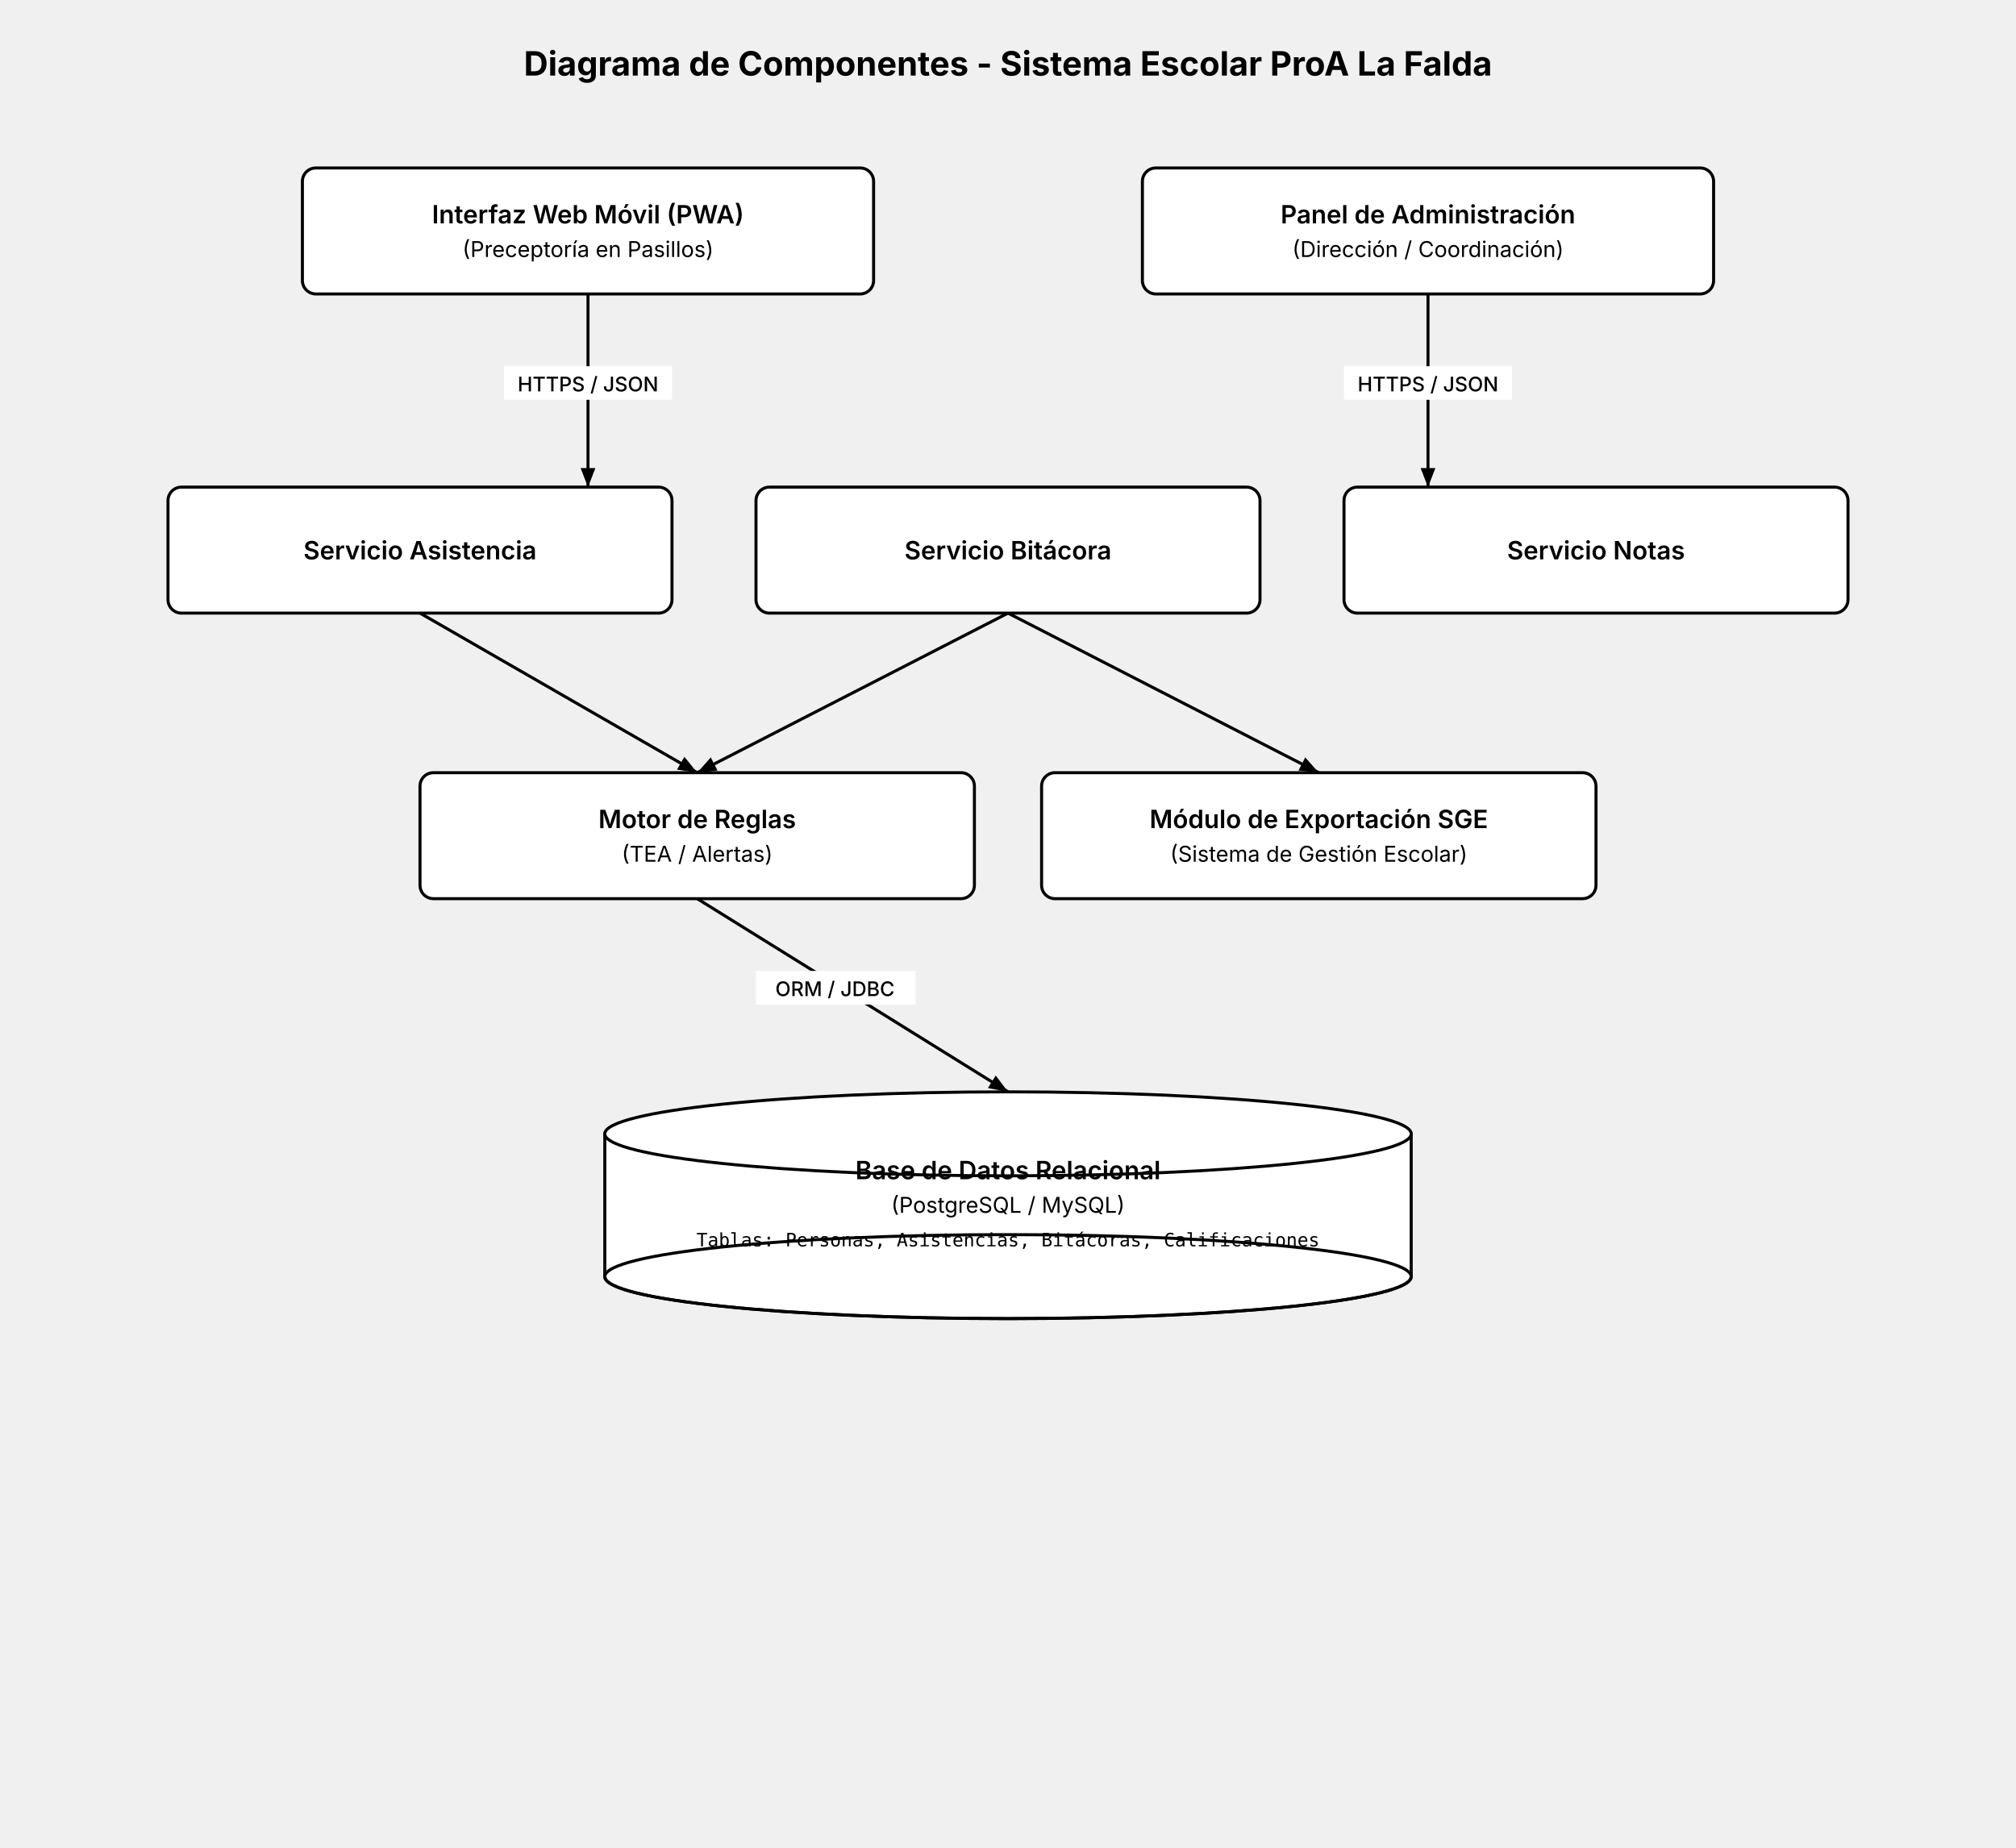
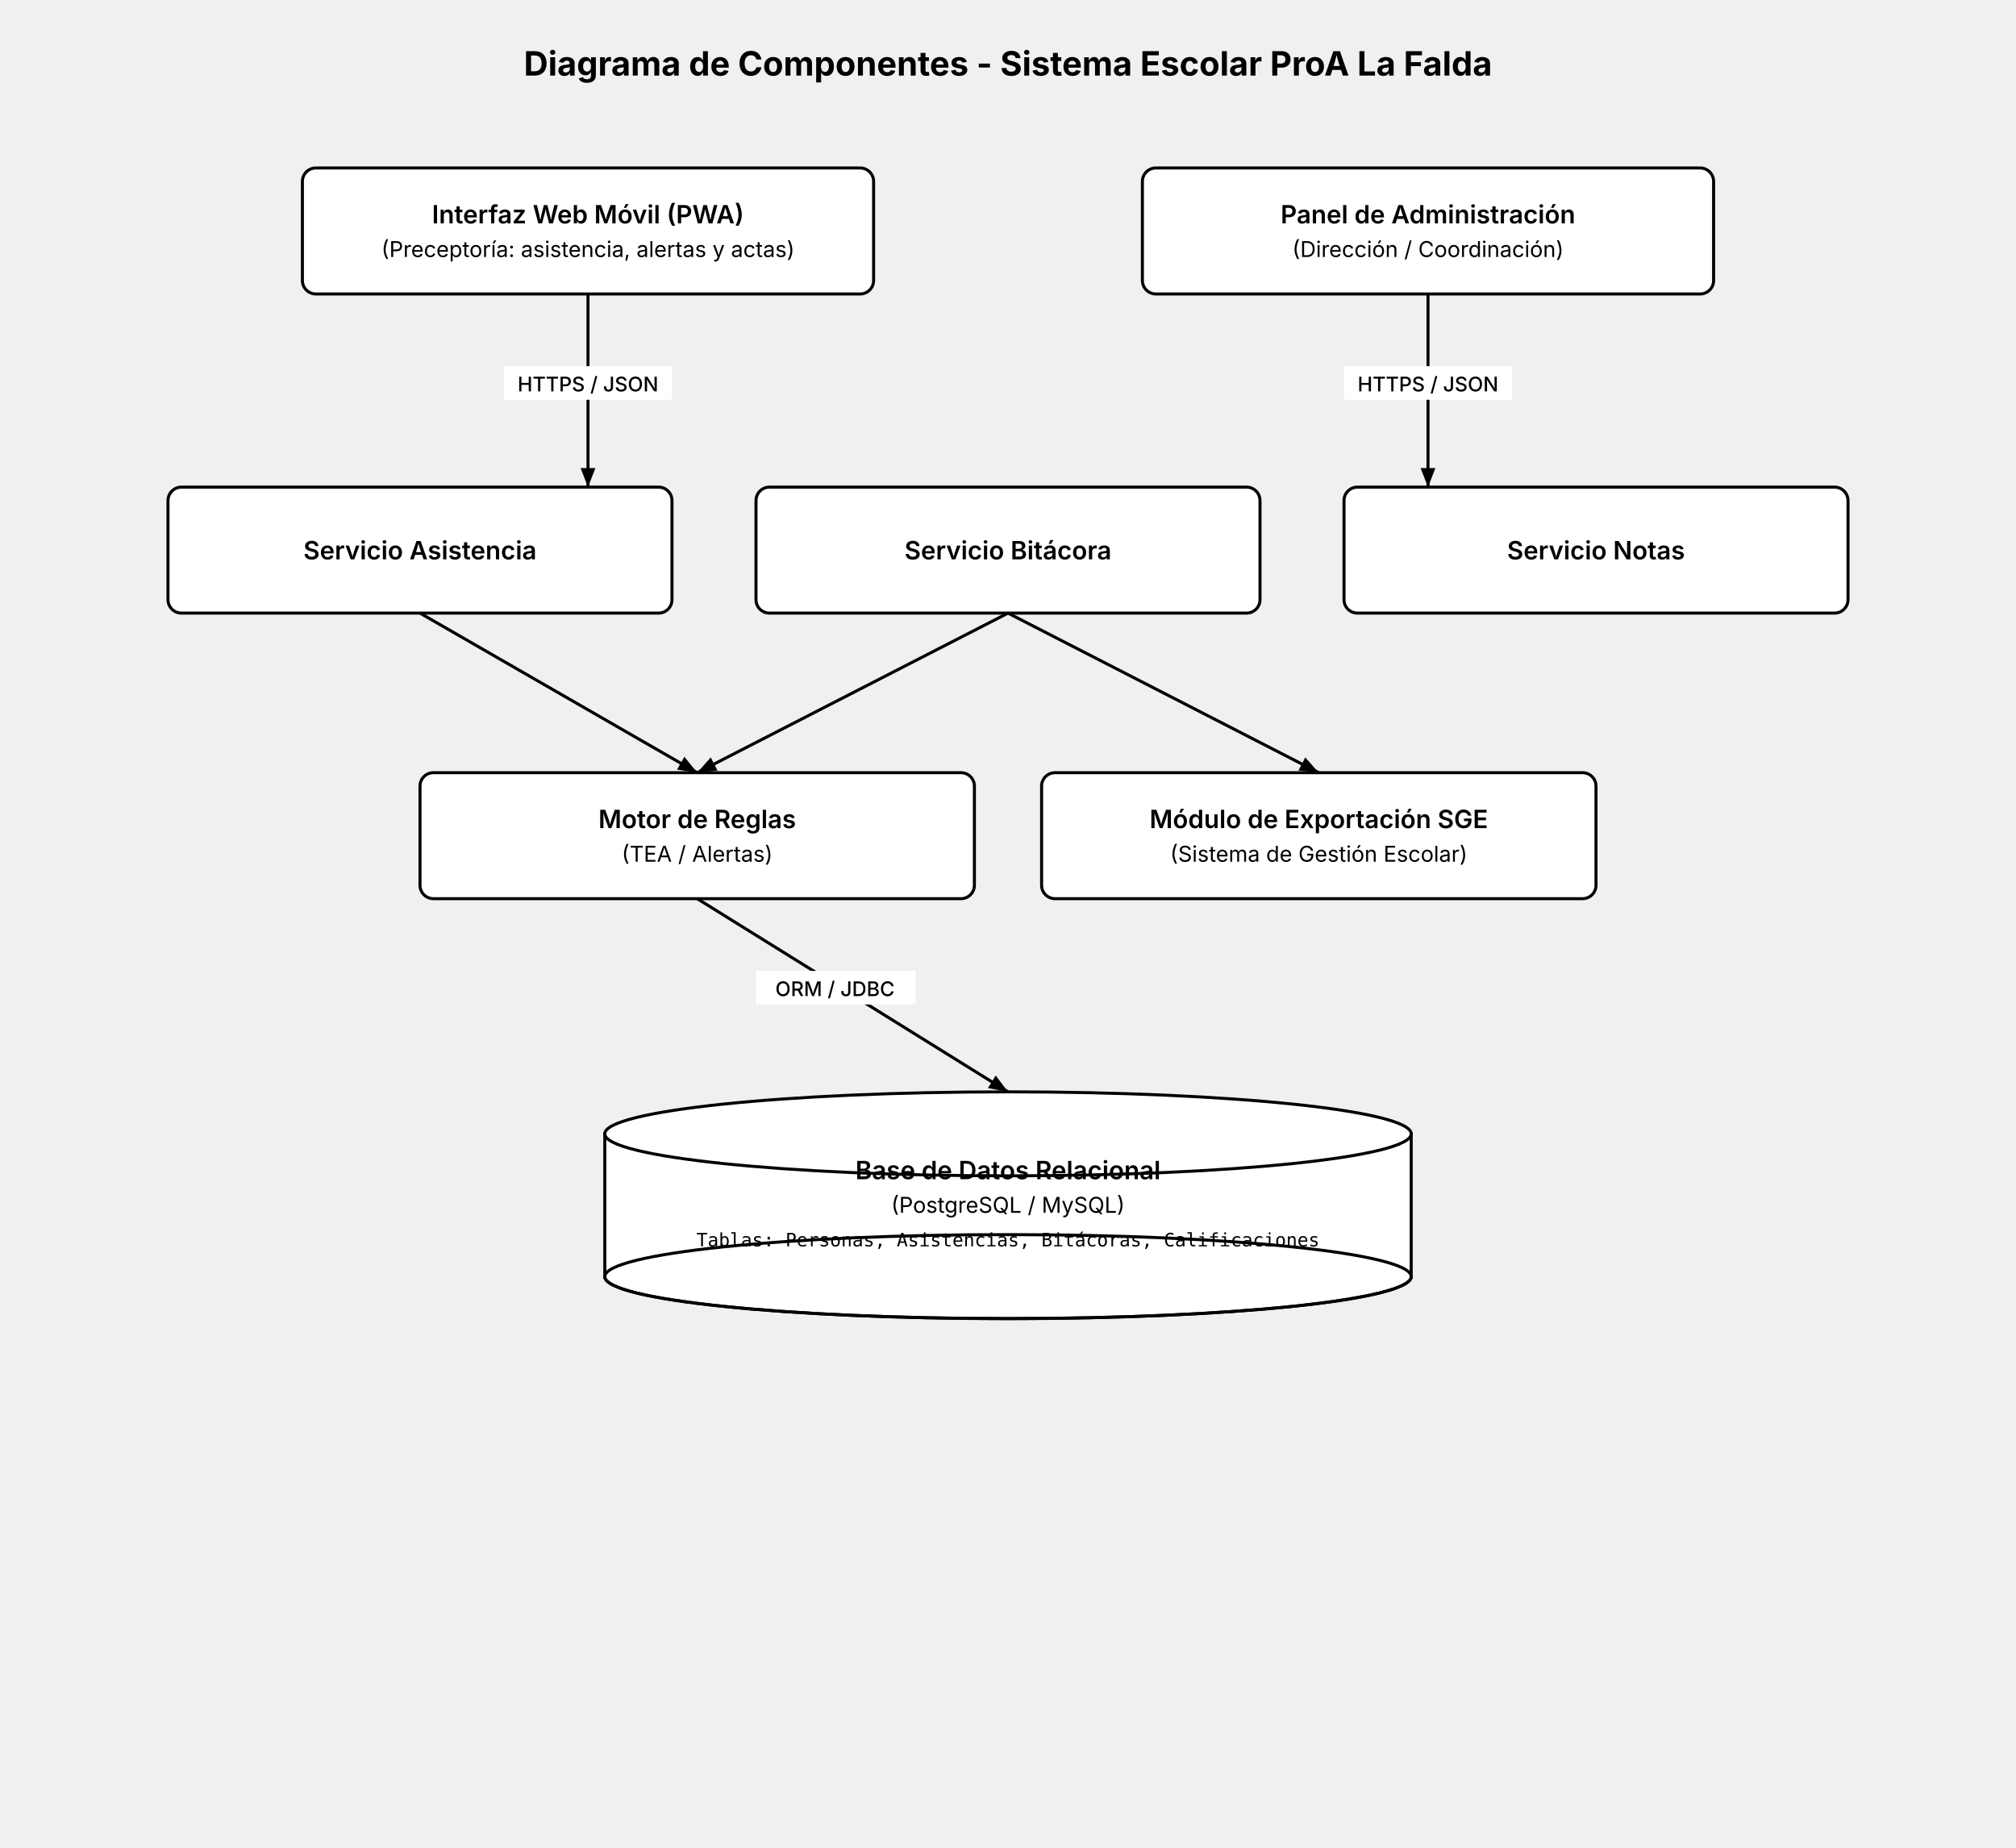
<svg xmlns="http://www.w3.org/2000/svg" id="componentsDiagramSvg" viewBox="0 0 1200 1100">
  <defs>
    <marker id="compArrow" viewBox="0 0 10 10" refX="9" refY="5" markerWidth="7" markerHeight="7" orient="auto">
      <path d="M 0 1.5 L 9 5 L 0 8.5 z" fill="#000000" />
    </marker>
  </defs>
  <text x="600" y="45" font-family="'Inter', sans-serif" font-weight="700" font-size="20" fill="#000000" text-anchor="middle">Diagrama de Componentes - Sistema Escolar ProA La Falda</text>
  <g transform="translate(180, 100)">
    <rect x="0" y="0" width="340" height="75" fill="#ffffff" stroke="#000000" stroke-width="1.8" rx="8" />
    <text x="170" y="33" font-family="'Inter', sans-serif" font-weight="600" font-size="15" fill="#000000" text-anchor="middle">Interfaz Web Móvil (PWA)</text>
-     <text x="170" y="53" font-family="'Inter', sans-serif" font-size="13" fill="#000000" text-anchor="middle">(Preceptoría en Pasillos)</text>
+     <text x="170" y="53" font-family="'Inter', sans-serif" font-size="13" fill="#000000" text-anchor="middle">(Preceptoría: asistencia, alertas y actas)</text>
  </g>
  <g transform="translate(680, 100)">
    <rect x="0" y="0" width="340" height="75" fill="#ffffff" stroke="#000000" stroke-width="1.8" rx="8" />
    <text x="170" y="33" font-family="'Inter', sans-serif" font-weight="600" font-size="15" fill="#000000" text-anchor="middle">Panel de Administración</text>
    <text x="170" y="53" font-family="'Inter', sans-serif" font-size="13" fill="#000000" text-anchor="middle">(Dirección / Coordinación)</text>
  </g>
  <line x1="350" y1="175" x2="350" y2="290" stroke="#000000" stroke-width="1.8" marker-end="url(#compArrow)" />
  <rect x="300" y="218" width="100" height="20" fill="#ffffff" />
  <text x="350" y="233" font-family="'Inter', sans-serif" font-size="12" font-weight="500" fill="#000000" text-anchor="middle">HTTPS / JSON</text>
  <line x1="850" y1="175" x2="850" y2="290" stroke="#000000" stroke-width="1.8" marker-end="url(#compArrow)" />
  <rect x="800" y="218" width="100" height="20" fill="#ffffff" />
  <text x="850" y="233" font-family="'Inter', sans-serif" font-size="12" font-weight="500" fill="#000000" text-anchor="middle">HTTPS / JSON</text>
  <g transform="translate(100, 290)">
    <rect x="0" y="0" width="300" height="75" fill="#ffffff" stroke="#000000" stroke-width="1.8" rx="8" />
    <text x="150" y="43" font-family="'Inter', sans-serif" font-weight="600" font-size="15" fill="#000000" text-anchor="middle">Servicio Asistencia</text>
  </g>
  <g transform="translate(450, 290)">
    <rect x="0" y="0" width="300" height="75" fill="#ffffff" stroke="#000000" stroke-width="1.8" rx="8" />
    <text x="150" y="43" font-family="'Inter', sans-serif" font-weight="600" font-size="15" fill="#000000" text-anchor="middle">Servicio Bitácora</text>
  </g>
  <g transform="translate(800, 290)">
    <rect x="0" y="0" width="300" height="75" fill="#ffffff" stroke="#000000" stroke-width="1.8" rx="8" />
    <text x="150" y="43" font-family="'Inter', sans-serif" font-weight="600" font-size="15" fill="#000000" text-anchor="middle">Servicio Notas</text>
  </g>
  <line x1="250" y1="365" x2="415" y2="460" stroke="#000000" stroke-width="1.8" marker-end="url(#compArrow)" />
  <line x1="600" y1="365" x2="415" y2="460" stroke="#000000" stroke-width="1.8" marker-end="url(#compArrow)" />
  <line x1="600" y1="365" x2="785" y2="460" stroke="#000000" stroke-width="1.8" marker-end="url(#compArrow)" />
  <g transform="translate(250, 460)">
    <rect x="0" y="0" width="330" height="75" fill="#ffffff" stroke="#000000" stroke-width="1.8" rx="8" />
    <text x="165" y="33" font-family="'Inter', sans-serif" font-weight="600" font-size="15" fill="#000000" text-anchor="middle">Motor de Reglas</text>
    <text x="165" y="53" font-family="'Inter', sans-serif" font-size="13" fill="#000000" text-anchor="middle">(TEA / Alertas)</text>
  </g>
  <g transform="translate(620, 460)">
    <rect x="0" y="0" width="330" height="75" fill="#ffffff" stroke="#000000" stroke-width="1.8" rx="8" />
    <text x="165" y="33" font-family="'Inter', sans-serif" font-weight="600" font-size="15" fill="#000000" text-anchor="middle">Módulo de Exportación SGE</text>
    <text x="165" y="53" font-family="'Inter', sans-serif" font-size="13" fill="#000000" text-anchor="middle">(Sistema de Gestión Escolar)</text>
  </g>
  <line x1="415" y1="535" x2="600" y2="650" stroke="#000000" stroke-width="1.8" marker-end="url(#compArrow)" />
  <rect x="450" y="578" width="95" height="20" fill="#ffffff" />
  <text x="497" y="593" font-family="'Inter', sans-serif" font-size="12" font-weight="500" fill="#000000" text-anchor="middle">ORM / JDBC</text>
  <g transform="translate(360, 650)">
    <path d="M 0 25 L 0 110 A 240 25 0 0 0 480 110 L 480 25 Z" fill="#ffffff" stroke="#000000" stroke-width="1.8" />
    <ellipse cx="240" cy="25" rx="240" ry="25" fill="#ffffff" stroke="#000000" stroke-width="1.8" />
    <ellipse cx="240" cy="110" rx="240" ry="25" fill="none" stroke="#000000" stroke-width="1.8" />
    <text x="240" y="52" font-family="'Inter', sans-serif" font-weight="600" font-size="15" fill="#000000" text-anchor="middle">Base de Datos Relacional</text>
    <text x="240" y="72" font-family="'Inter', sans-serif" font-size="13" fill="#000000" text-anchor="middle">(PostgreSQL / MySQL)</text>
    <text x="240" y="92" font-family="'Fira Code', monospace" font-size="11" fill="#000000" text-anchor="middle">Tablas: Personas, Asistencias, Bitácoras, Calificaciones</text>
  </g>
</svg>
